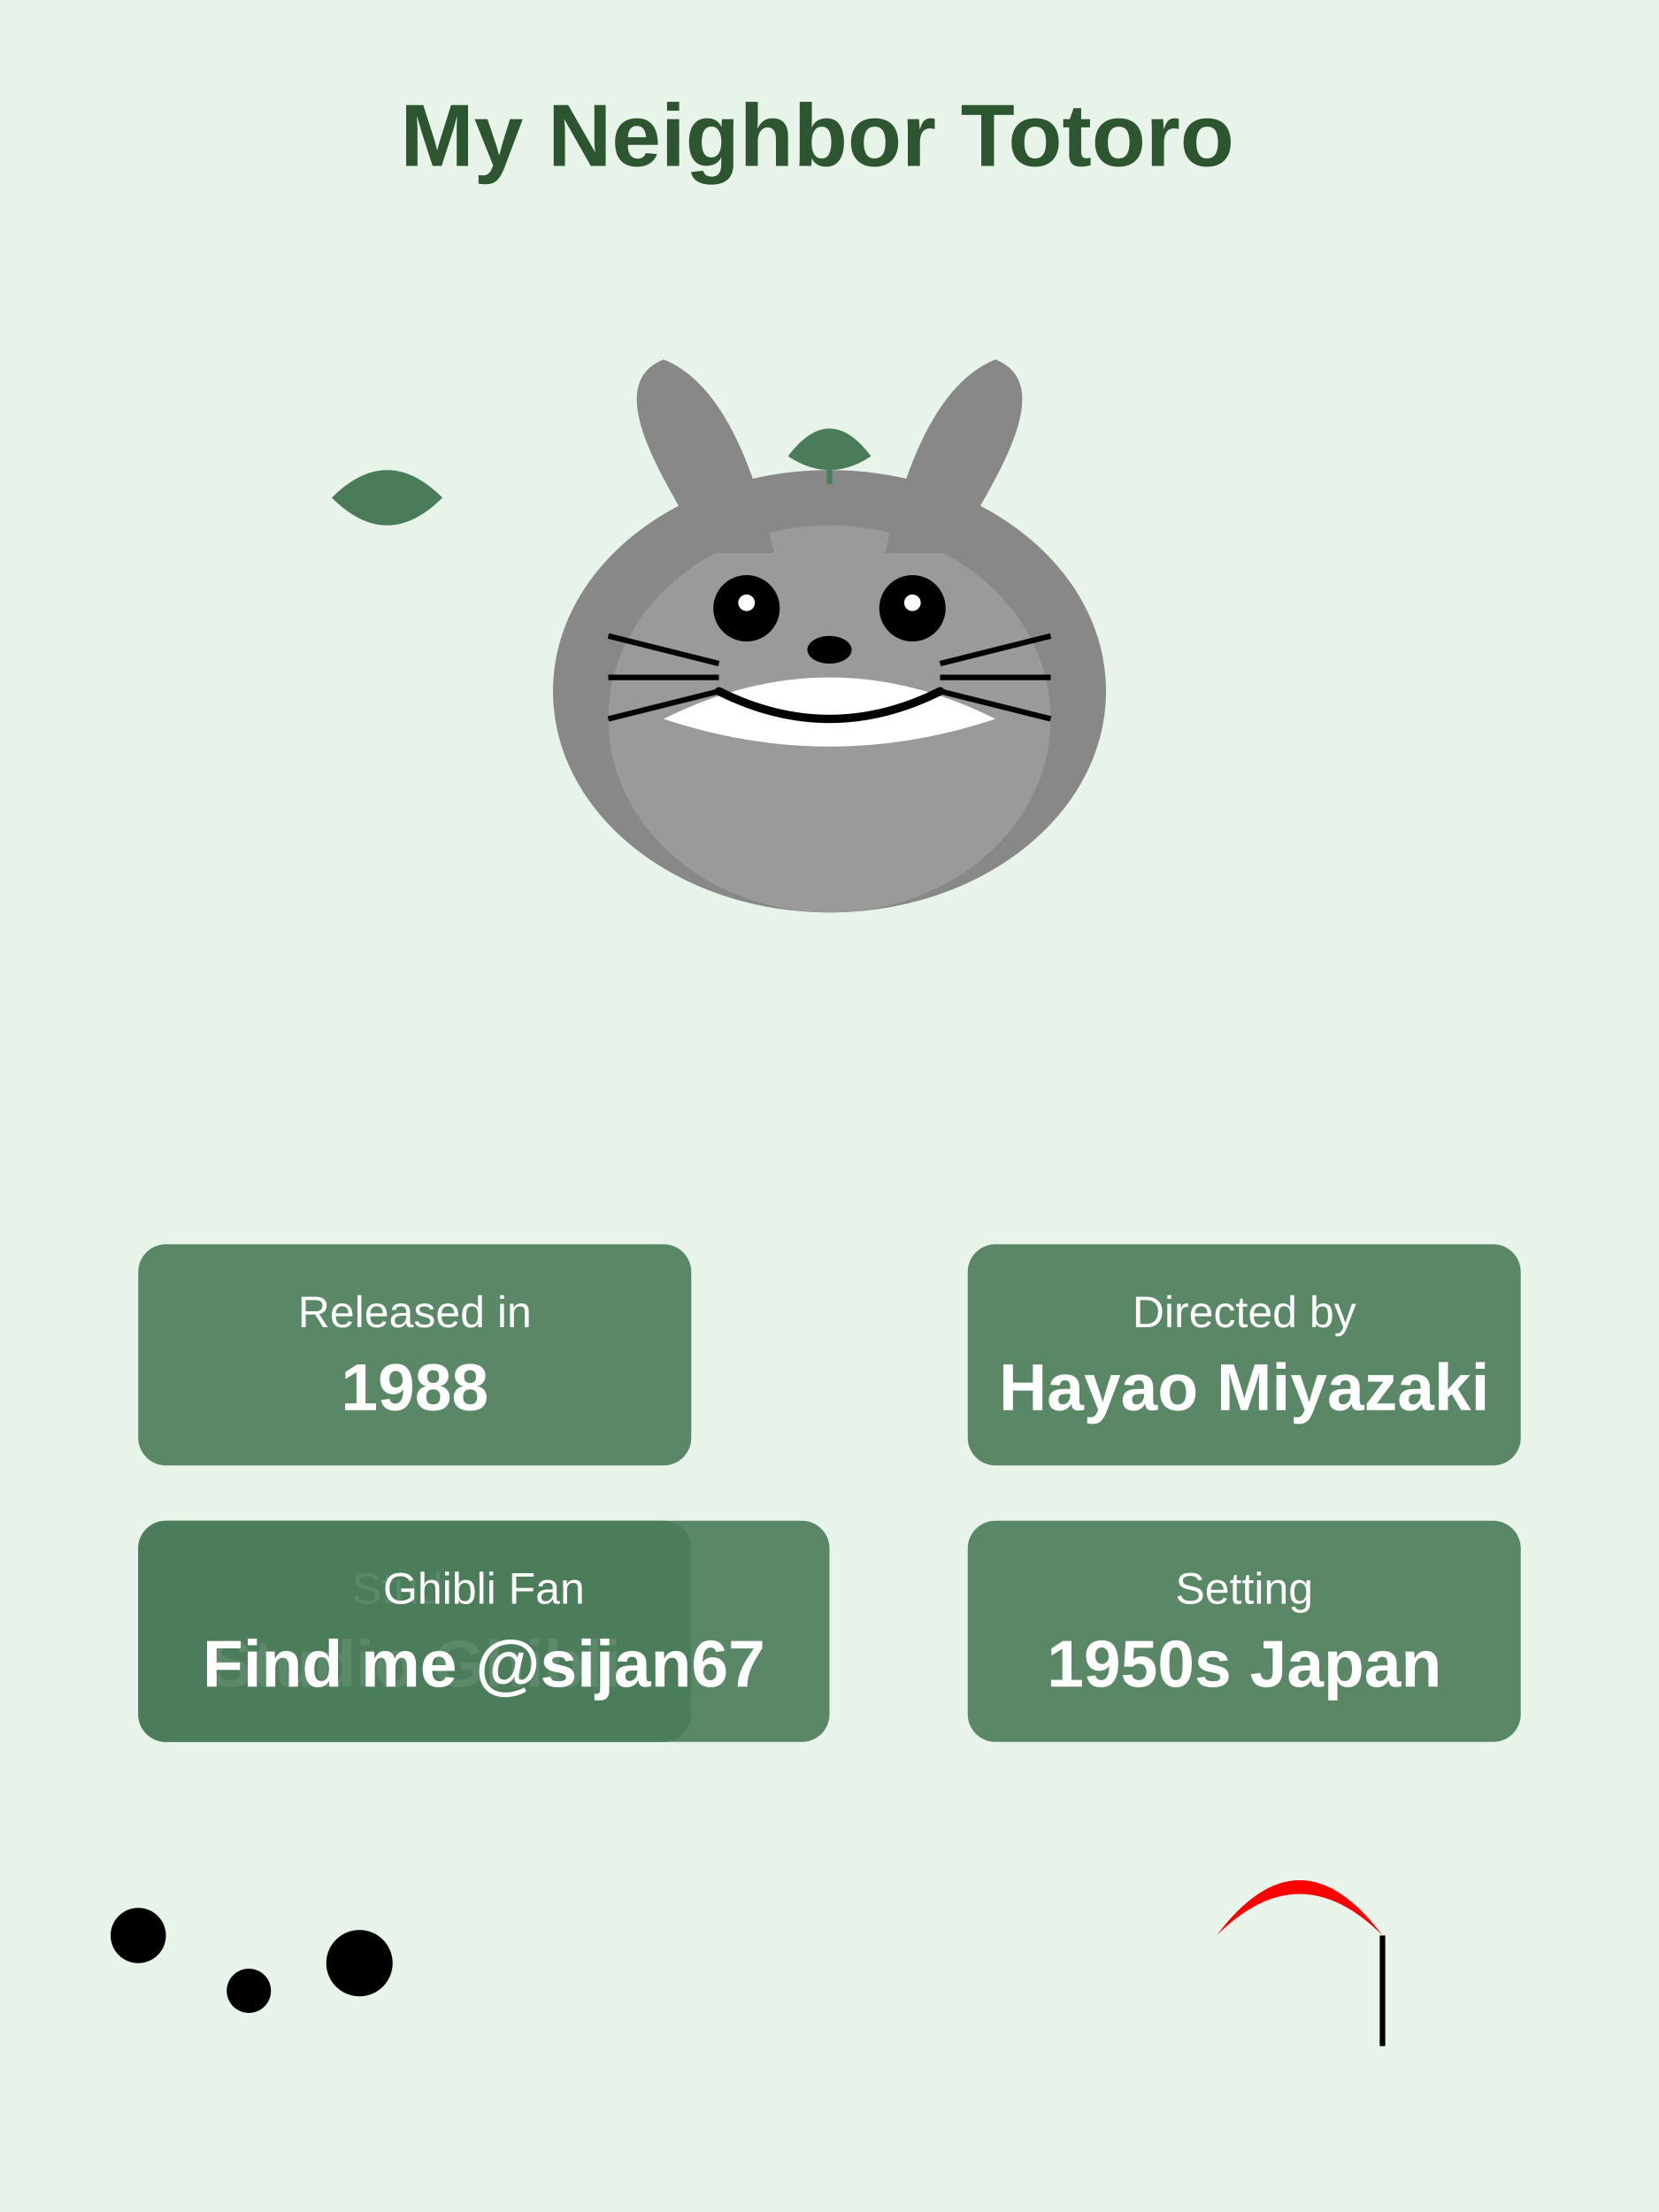
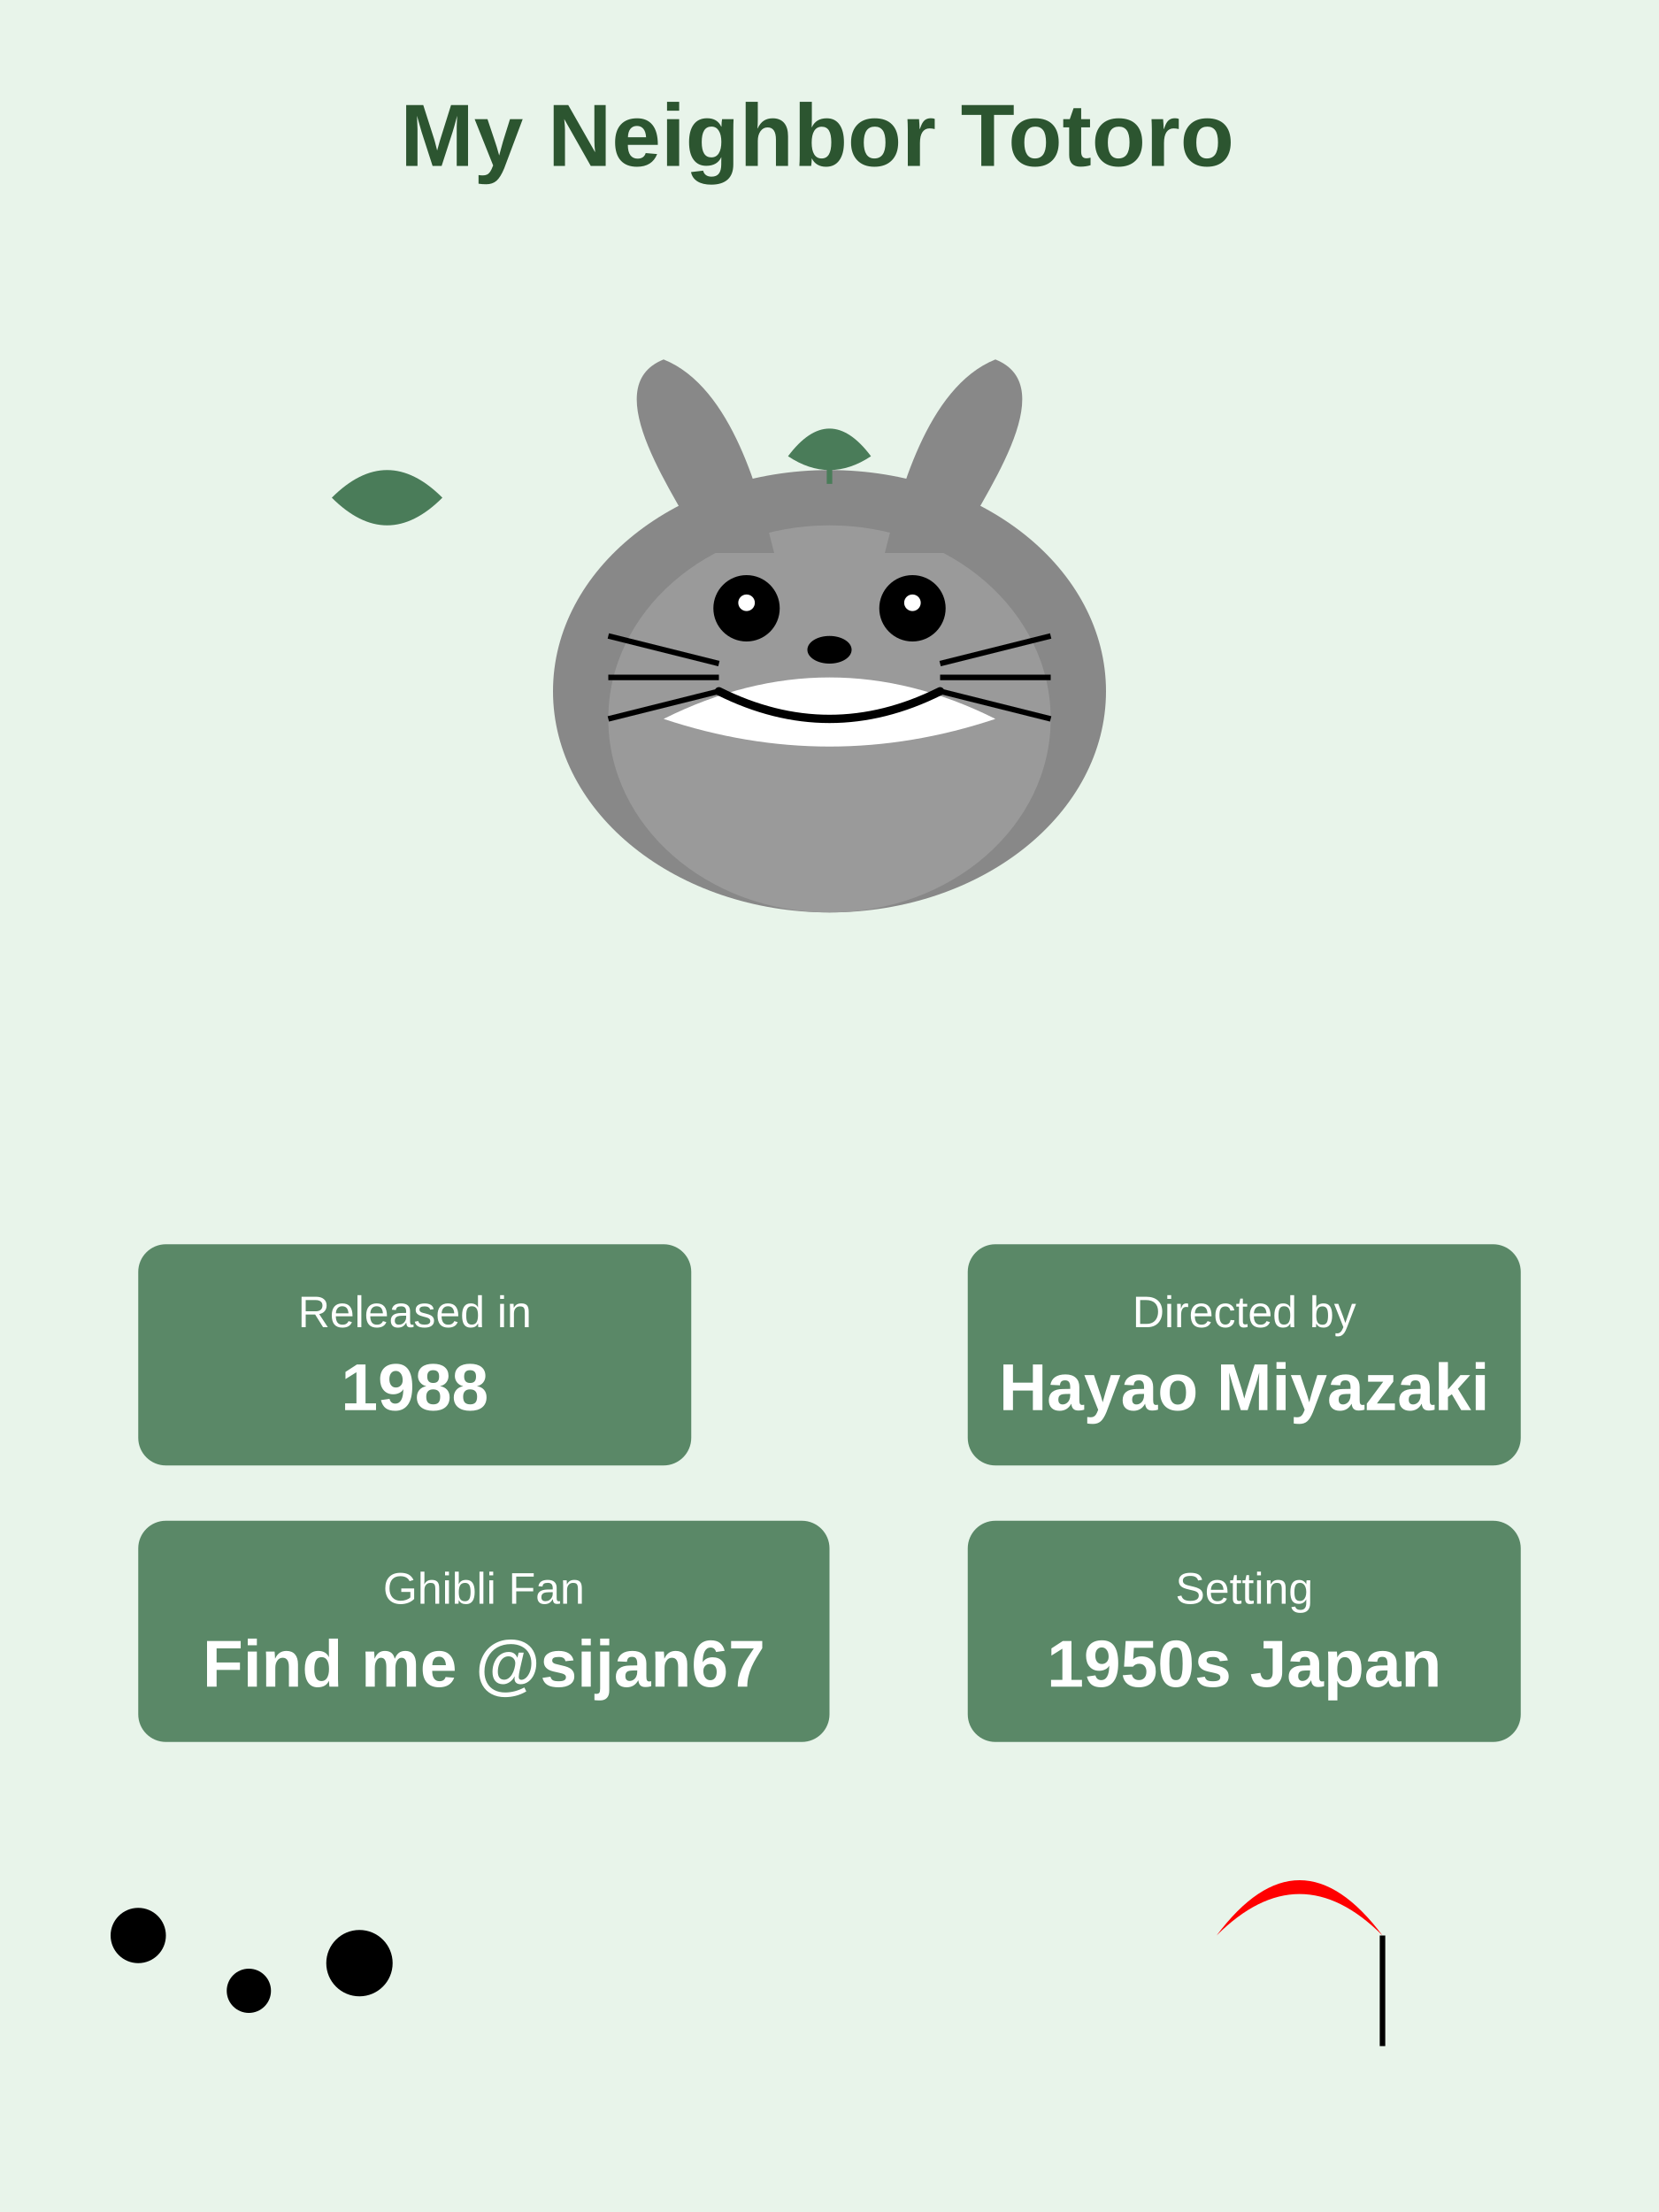
<svg xmlns="http://www.w3.org/2000/svg" viewBox="0 0 600 800">
  <rect width="600" height="800" fill="#e8f4ea" />
  <text x="300" y="60" text-anchor="middle" font-family="Arial" font-size="32" fill="#2c5530" font-weight="bold">
    My Neighbor Totoro
    <animate attributeName="opacity" values="0.8;1;0.8" dur="3s" repeatCount="indefinite" />
  </text>
  <g transform="translate(300, 250)">
    <animateTransform attributeName="transform" type="translate" values="300,250;300,245;300,250" dur="4s" repeatCount="indefinite" />
    <ellipse cx="0" cy="0" rx="100" ry="80" fill="#888888" />
    <ellipse cx="0" cy="10" rx="80" ry="70" fill="#9a9a9a" />
    <path d="M-60,10 Q0,30 60,10 Q0,-20 -60,10" fill="#ffffff" />
    <path d="M-45,-50 C-55,-70 -85,-110 -60,-120 C-35,-110 -25,-70 -20,-50 Z" fill="#888888" />
    <path d="M45,-50 C55,-70 85,-110 60,-120 C35,-110 25,-70 20,-50 Z" fill="#888888" />
    <g transform="translate(0,-85)">
      <animateTransform attributeName="transform" type="rotate" values="-5 0 -85;5 0 -85;-5 0 -85" dur="3s" repeatCount="indefinite" />
      <path d="M-15,0 Q0,-20 15,0 Q0,10 -15,0" fill="#4a7c59">
        <animate attributeName="opacity" values="0.7;1;0.7" dur="3s" repeatCount="indefinite" />
      </path>
      <line x1="0" y1="0" x2="0" y2="10" stroke="#4a7c59" stroke-width="2" />
    </g>
    <circle cx="-30" cy="-30" r="12" fill="#000000" />
    <circle cx="30" cy="-30" r="12" fill="#000000" />
    <circle cx="-30" cy="-32" r="3" fill="#ffffff" />
    <circle cx="30" cy="-32" r="3" fill="#ffffff" />
    <ellipse cx="0" cy="-15" rx="8" ry="5" fill="#000000" />
    <path d="M-40,0 Q0,20 40,0" fill="none" stroke="#000000" stroke-width="3" stroke-linecap="round" />
    <g stroke="#000000" stroke-width="2">
      <line x1="-40" y1="-10" x2="-80" y2="-20" />
      <line x1="-40" y1="-5" x2="-80" y2="-5" />
      <line x1="-40" y1="0" x2="-80" y2="10" />
      <line x1="40" y1="-10" x2="80" y2="-20" />
      <line x1="40" y1="-5" x2="80" y2="-5" />
      <line x1="40" y1="0" x2="80" y2="10" />
    </g>
  </g>
  <g transform="translate(120,180)">
    <animateTransform attributeName="transform" type="rotate" values="0 120 180;360 120 180" dur="10s" repeatCount="indefinite" />
    <path d="M0,0 Q20,-20 40,0 Q20,20 0,0" fill="#4a7c59">
      <animate attributeName="opacity" values="0.7;1;0.7" dur="3s" repeatCount="indefinite" />
    </path>
  </g>
  <g>
    <g transform="translate(50,450)">
      <animate attributeName="opacity" values="0;1" dur="1s" fill="freeze" />
      <rect x="0" y="0" width="200" height="80" rx="10" fill="#4a7c59" opacity="0.9" />
      <text x="100" y="30" text-anchor="middle" font-family="Arial" font-size="16" fill="white">Released in</text>
      <text x="100" y="60" text-anchor="middle" font-family="Arial" font-size="24" fill="white" font-weight="bold">1988</text>
    </g>
    <g transform="translate(350,450)">
      <animate attributeName="opacity" values="0;1" dur="1s" begin="0.5s" fill="freeze" />
      <rect x="0" y="0" width="200" height="80" rx="10" fill="#4a7c59" opacity="0.9" />
      <text x="100" y="30" text-anchor="middle" font-family="Arial" font-size="16" fill="white">Directed by</text>
      <text x="100" y="60" text-anchor="middle" font-family="Arial" font-size="24" fill="white" font-weight="bold">Hayao Miyazaki</text>
    </g>
-     <g transform="translate(50,550)">
-       <animate attributeName="opacity" values="0;1" dur="1s" begin="1s" fill="freeze" />
-       <rect x="0" y="0" width="200" height="80" rx="10" fill="#4a7c59" opacity="0.9" />
-       <text x="100" y="30" text-anchor="middle" font-family="Arial" font-size="16" fill="white">Studio</text>
-       <text x="100" y="60" text-anchor="middle" font-family="Arial" font-size="24" fill="white" font-weight="bold">Studio Ghibli</text>
-     </g>
    <g transform="translate(350,550)">
      <animate attributeName="opacity" values="0;1" dur="1s" begin="1.5s" fill="freeze" />
      <rect x="0" y="0" width="200" height="80" rx="10" fill="#4a7c59" opacity="0.9" />
      <text x="100" y="30" text-anchor="middle" font-family="Arial" font-size="16" fill="white">Setting</text>
      <text x="100" y="60" text-anchor="middle" font-family="Arial" font-size="24" fill="white" font-weight="bold">1950s Japan</text>
    </g>
    <g transform="translate(50,550)">
      <animate attributeName="opacity" values="0;1" dur="1s" begin="1s" fill="freeze" />
      <rect x="0" y="0" width="250" height="80" rx="10" fill="#4a7c59" opacity="0.9" />
      <text x="125" y="30" text-anchor="middle" font-family="Arial" font-size="16" fill="white">Ghibli Fan</text>
      <text x="125" y="60" text-anchor="middle" font-family="Arial" font-size="24" fill="white" font-weight="bold">Find me @sijan67</text>
    </g>
  </g>
  <g>
    <circle cx="50" cy="700" r="10" fill="#000000">
      <animate attributeName="cy" values="700;680;700" dur="2s" repeatCount="indefinite" />
      <animate attributeName="opacity" values="1;0.5;1" dur="2s" repeatCount="indefinite" />
    </circle>
    <circle cx="90" cy="720" r="8" fill="#000000">
      <animate attributeName="cy" values="720;700;720" dur="2.5s" repeatCount="indefinite" />
      <animate attributeName="opacity" values="1;0.5;1" dur="2.5s" repeatCount="indefinite" />
    </circle>
    <circle cx="130" cy="710" r="12" fill="#000000">
      <animate attributeName="cy" values="710;690;710" dur="3s" repeatCount="indefinite" />
      <animate attributeName="opacity" values="1;0.5;1" dur="3s" repeatCount="indefinite" />
    </circle>
  </g>
  <g transform="translate(500,700)">
    <animateTransform attributeName="transform" type="rotate" values="-10 500 700;10 500 700;-10 500 700" dur="3s" repeatCount="indefinite" />
    <path d="M0,0 Q-30,-30 -60,0 Q-30,-40 0,0" fill="#ff0000" />
    <line x1="0" y1="0" x2="0" y2="40" stroke="#000000" stroke-width="2" />
  </g>
</svg>
